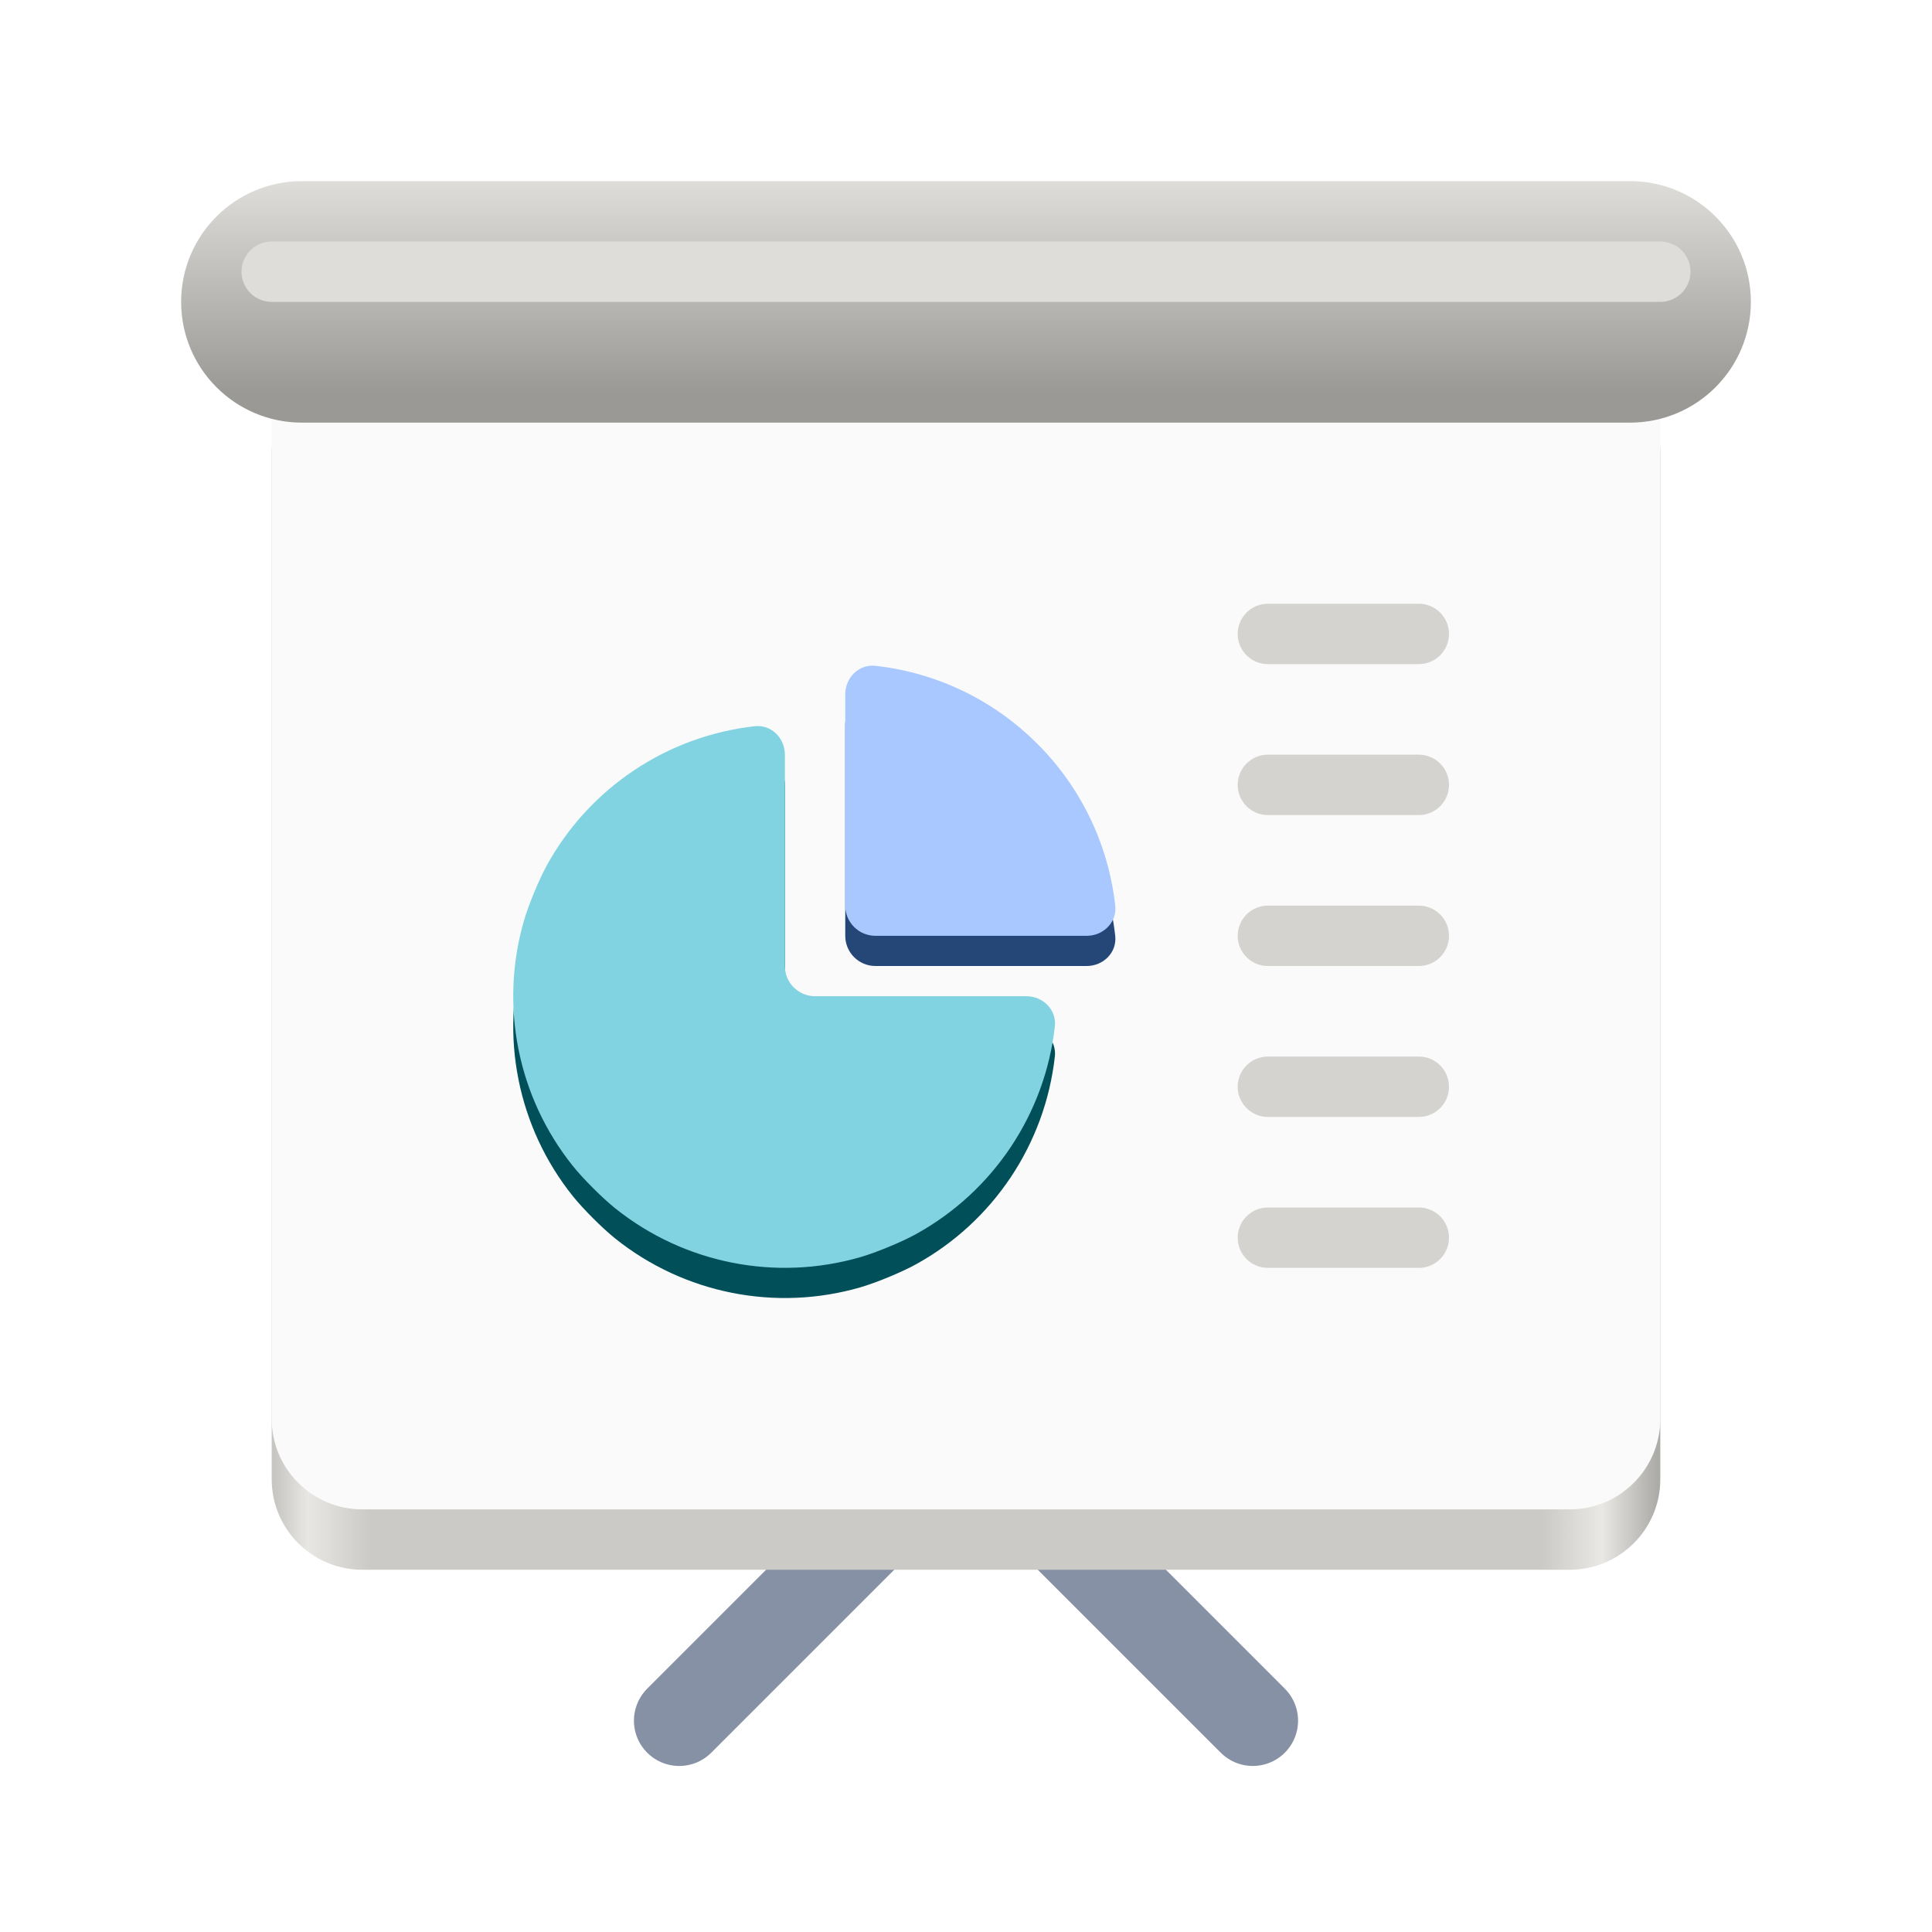
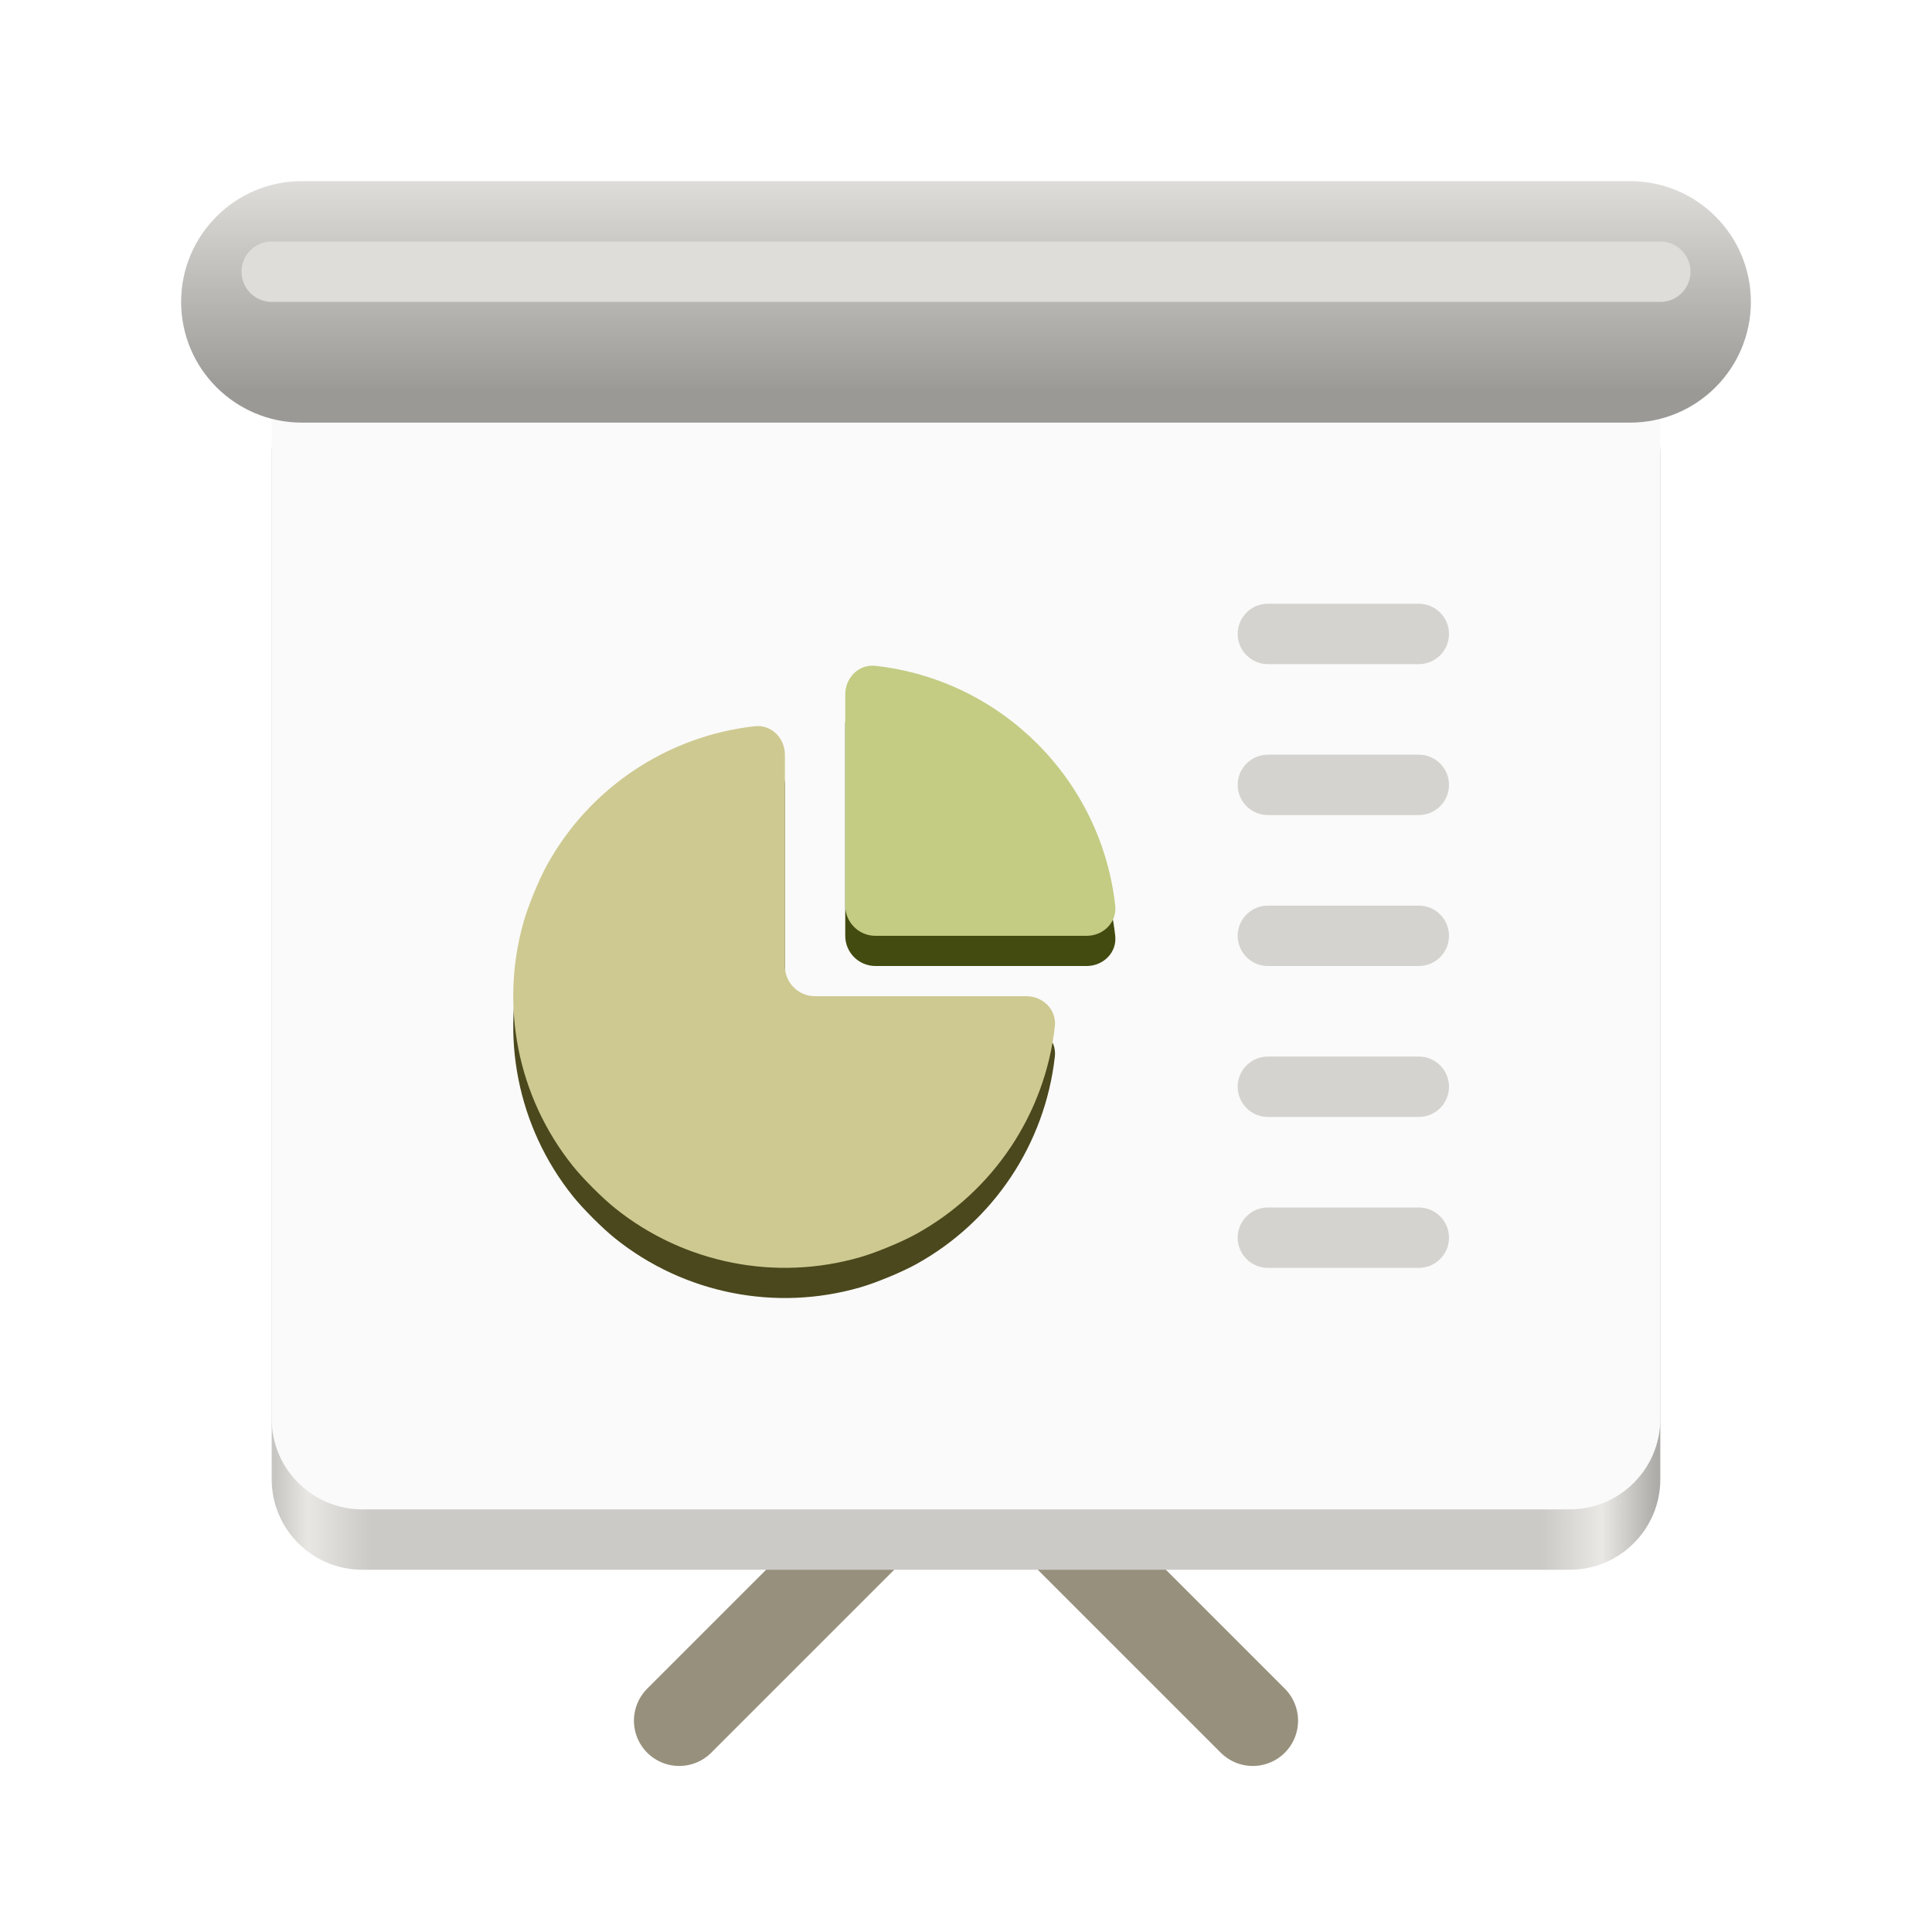
<svg xmlns="http://www.w3.org/2000/svg" height="128px" viewBox="0 0 128 128" width="128px">
  <linearGradient id="a" gradientUnits="userSpaceOnUse" x1="64" x2="64" y1="276" y2="284">
-     <stop offset="0" stop-color="#8791a5" />
-     <stop offset="1" stop-color="#8791a5" />
+     <stop offset="0" stop-color="#97907c" />
+     <stop offset="1" stop-color="#97907c" />
  </linearGradient>
  <linearGradient id="b" gradientUnits="userSpaceOnUse" x1="18.21" x2="109.79" y1="102" y2="102">
    <stop offset="0" stop-color="#c7c6c3" />
    <stop offset="0.024" stop-color="#e8e7e3" />
    <stop offset="0.069" stop-color="#cbcac7" />
    <stop offset="0.917" stop-color="#cbcac7" />
    <stop offset="0.96" stop-color="#eae8e4" />
    <stop offset="1" stop-color="#acaba8" />
  </linearGradient>
  <linearGradient id="c" gradientTransform="matrix(0.2875 0 0 0.27027 -331.6 -696.7568)" gradientUnits="userSpaceOnUse" x1="1376" x2="1376" y1="2692" y2="2932">
    <stop offset="0" stop-color="#fafafa" />
    <stop offset="1" stop-color="#fafafa" />
  </linearGradient>
  <linearGradient id="d" gradientUnits="userSpaceOnUse" x1="82.25" x2="82.25" y1="12" y2="26">
    <stop offset="0" stop-color="#deddda" />
    <stop offset="1" stop-color="#9a9996" />
  </linearGradient>
  <path d="m 83 286 l -14 -14 m -24 14 l 14 -14" fill="none" stroke="url(#a)" stroke-linecap="round" stroke-width="6" transform="matrix(1 0 0 1 0 -172)" />
  <path d="m 24 24 h 80 c 3.312 0 6 2.688 6 6 v 68 c 0 3.312 -2.688 6 -6 6 h -80 c -3.312 0 -6 -2.688 -6 -6 v -68 c 0 -3.312 2.688 -6 6 -6 z m 0 0" fill="url(#b)" />
  <path d="m 24 20 h 80 c 3.312 0 6 2.688 6 6 v 68 c 0 3.312 -2.688 6 -6 6 h -80 c -3.312 0 -6 -2.688 -6 -6 v -68 c 0 -3.312 2.688 -6 6 -6 z m 0 0" fill="url(#c)" />
  <path d="m 20 12 h 88 c 4.418 0 8 3.582 8 8 s -3.582 8 -8 8 h -88 c -4.418 0 -8 -3.582 -8 -8 s 3.582 -8 8 -8 z m 0 0" fill="url(#d)" />
-   <path d="m 69.887 69.996 c -0.648 5.805 -4.082 10.945 -9.199 13.766 c -0.965 0.531 -2.625 1.219 -3.688 1.527 c -5.609 1.625 -11.676 0.418 -16.234 -3.23 c -0.863 -0.691 -2.133 -1.961 -2.824 -2.824 c -3.648 -4.559 -4.855 -10.625 -3.23 -16.234 c 0.309 -1.062 0.996 -2.723 1.527 -3.688 c 2.82 -5.117 7.961 -8.551 13.766 -9.199 c 1.098 -0.121 1.996 0.785 1.996 1.891 v 13.996 c 0 1.105 0.895 2 2 2 h 13.996 c 1.105 0 2.012 0.898 1.891 1.996 z m 0 0" fill="#004f59" stroke="#204a87" stroke-width="0.002" />
-   <path d="m 57.996 46.113 c 8.344 0.922 14.969 7.547 15.891 15.891 c 0.121 1.098 -0.785 1.996 -1.891 1.996 h -13.996 c -1.105 0 -2 -0.895 -2 -2 v -13.996 c 0 -1.105 0.898 -2.012 1.996 -1.891 z m 0 0" fill="#254777" stroke="#204a87" stroke-width="0.002" />
+   <path d="m 69.887 69.996 c -0.648 5.805 -4.082 10.945 -9.199 13.766 c -0.965 0.531 -2.625 1.219 -3.688 1.527 c -5.609 1.625 -11.676 0.418 -16.234 -3.23 c -0.863 -0.691 -2.133 -1.961 -2.824 -2.824 c -3.648 -4.559 -4.855 -10.625 -3.23 -16.234 c 0.309 -1.062 0.996 -2.723 1.527 -3.688 c 2.82 -5.117 7.961 -8.551 13.766 -9.199 c 1.098 -0.121 1.996 0.785 1.996 1.891 v 13.996 c 0 1.105 0.895 2 2 2 h 13.996 c 1.105 0 2.012 0.898 1.891 1.996 z m 0 0" fill="#4b481d" stroke="#204a87" stroke-width="0.002" />
+   <path d="m 57.996 46.113 c 8.344 0.922 14.969 7.547 15.891 15.891 c 0.121 1.098 -0.785 1.996 -1.891 1.996 h -13.996 c -1.105 0 -2 -0.895 -2 -2 v -13.996 c 0 -1.105 0.898 -2.012 1.996 -1.891 z m 0 0" fill="#444b10" stroke="#204a87" stroke-width="0.002" />
  <path d="m 84 80 h 10 c 1.105 0 2 0.895 2 2 s -0.895 2 -2 2 h -10 c -1.105 0 -2 -0.895 -2 -2 s 0.895 -2 2 -2 z m 0 -10 h 10 c 1.105 0 2 0.895 2 2 s -0.895 2 -2 2 h -10 c -1.105 0 -2 -0.895 -2 -2 s 0.895 -2 2 -2 z m 0 -10 h 10 c 1.105 0 2 0.895 2 2 s -0.895 2 -2 2 h -10 c -1.105 0 -2 -0.895 -2 -2 s 0.895 -2 2 -2 z m 0 -10 h 10 c 1.105 0 2 0.895 2 2 s -0.895 2 -2 2 h -10 c -1.105 0 -2 -0.895 -2 -2 s 0.895 -2 2 -2 z m 0 -10 h 10 c 1.105 0 2 0.895 2 2 s -0.895 2 -2 2 h -10 c -1.105 0 -2 -0.895 -2 -2 s 0.895 -2 2 -2 z m 0 0" fill="#d5d3cf" />
-   <path d="m 69.887 67.996 c -0.648 5.805 -4.082 10.945 -9.199 13.766 c -0.965 0.531 -2.625 1.219 -3.688 1.527 c -5.609 1.625 -11.676 0.418 -16.234 -3.23 c -0.863 -0.691 -2.133 -1.961 -2.824 -2.824 c -3.648 -4.559 -4.855 -10.625 -3.23 -16.234 c 0.309 -1.062 0.996 -2.723 1.527 -3.688 c 2.82 -5.117 7.961 -8.551 13.766 -9.199 c 1.098 -0.121 1.996 0.785 1.996 1.891 v 13.996 c 0 1.105 0.895 2 2 2 h 13.996 c 1.105 0 2.012 0.898 1.891 1.996 z m 0 0" fill="#82d3e2" stroke="#204a87" stroke-width="0.002" />
-   <path d="m 57.996 44.113 c 8.344 0.922 14.969 7.547 15.891 15.891 c 0.121 1.098 -0.785 1.996 -1.891 1.996 h -13.996 c -1.105 0 -2 -0.895 -2 -2 v -13.996 c 0 -1.105 0.898 -2.012 1.996 -1.891 z m 0 0" fill="#a8c8ff" stroke="#204a87" stroke-width="0.002" />
+   <path d="m 69.887 67.996 c -0.648 5.805 -4.082 10.945 -9.199 13.766 c -0.965 0.531 -2.625 1.219 -3.688 1.527 c -5.609 1.625 -11.676 0.418 -16.234 -3.23 c -0.863 -0.691 -2.133 -1.961 -2.824 -2.824 c -3.648 -4.559 -4.855 -10.625 -3.23 -16.234 c 0.309 -1.062 0.996 -2.723 1.527 -3.688 c 2.82 -5.117 7.961 -8.551 13.766 -9.199 c 1.098 -0.121 1.996 0.785 1.996 1.891 v 13.996 c 0 1.105 0.895 2 2 2 h 13.996 c 1.105 0 2.012 0.898 1.891 1.996 z m 0 0" fill="#cec991" stroke="#204a87" stroke-width="0.002" />
+   <path d="m 57.996 44.113 c 8.344 0.922 14.969 7.547 15.891 15.891 c 0.121 1.098 -0.785 1.996 -1.891 1.996 h -13.996 c -1.105 0 -2 -0.895 -2 -2 v -13.996 c 0 -1.105 0.898 -2.012 1.996 -1.891 z m 0 0" fill="#c4cc84" stroke="#204a87" stroke-width="0.002" />
  <path d="m 18 18 h 92" fill="none" stroke="#deddda" stroke-linecap="round" stroke-width="4" />
</svg>
